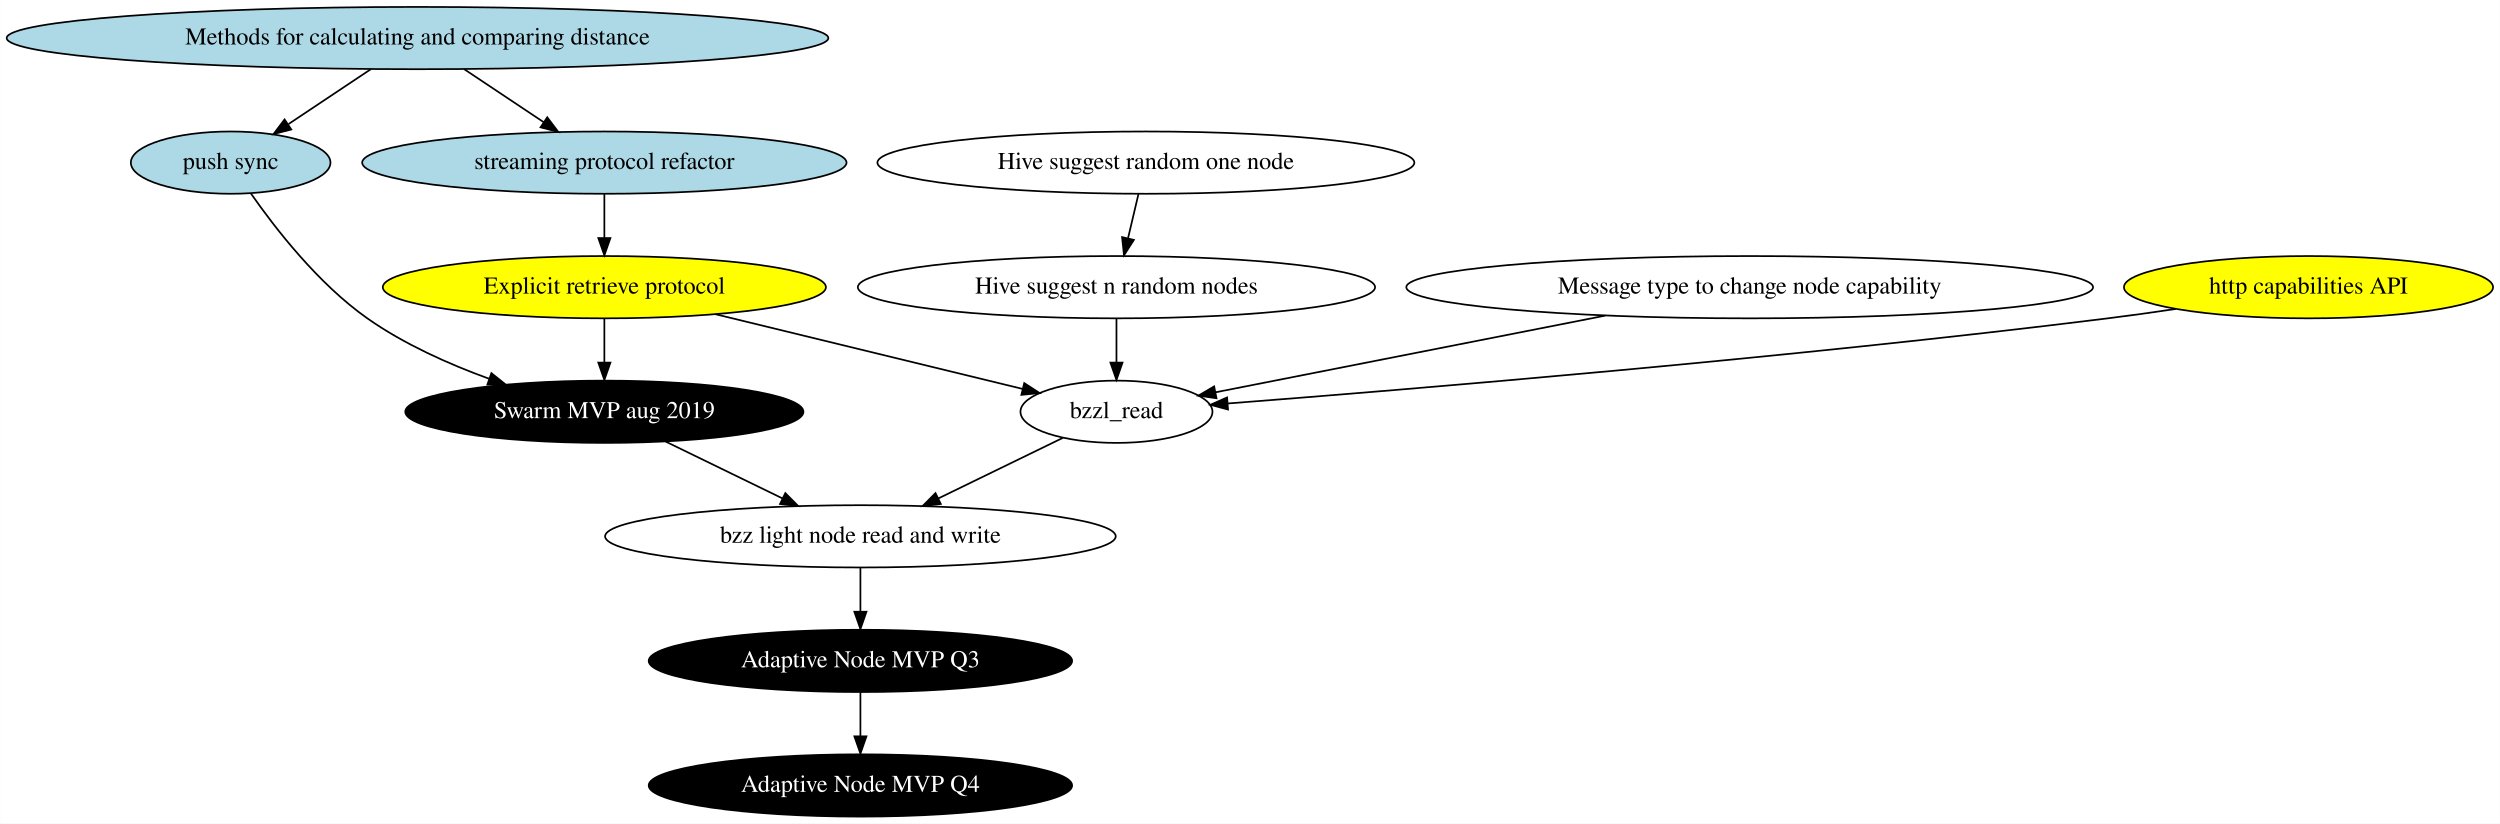
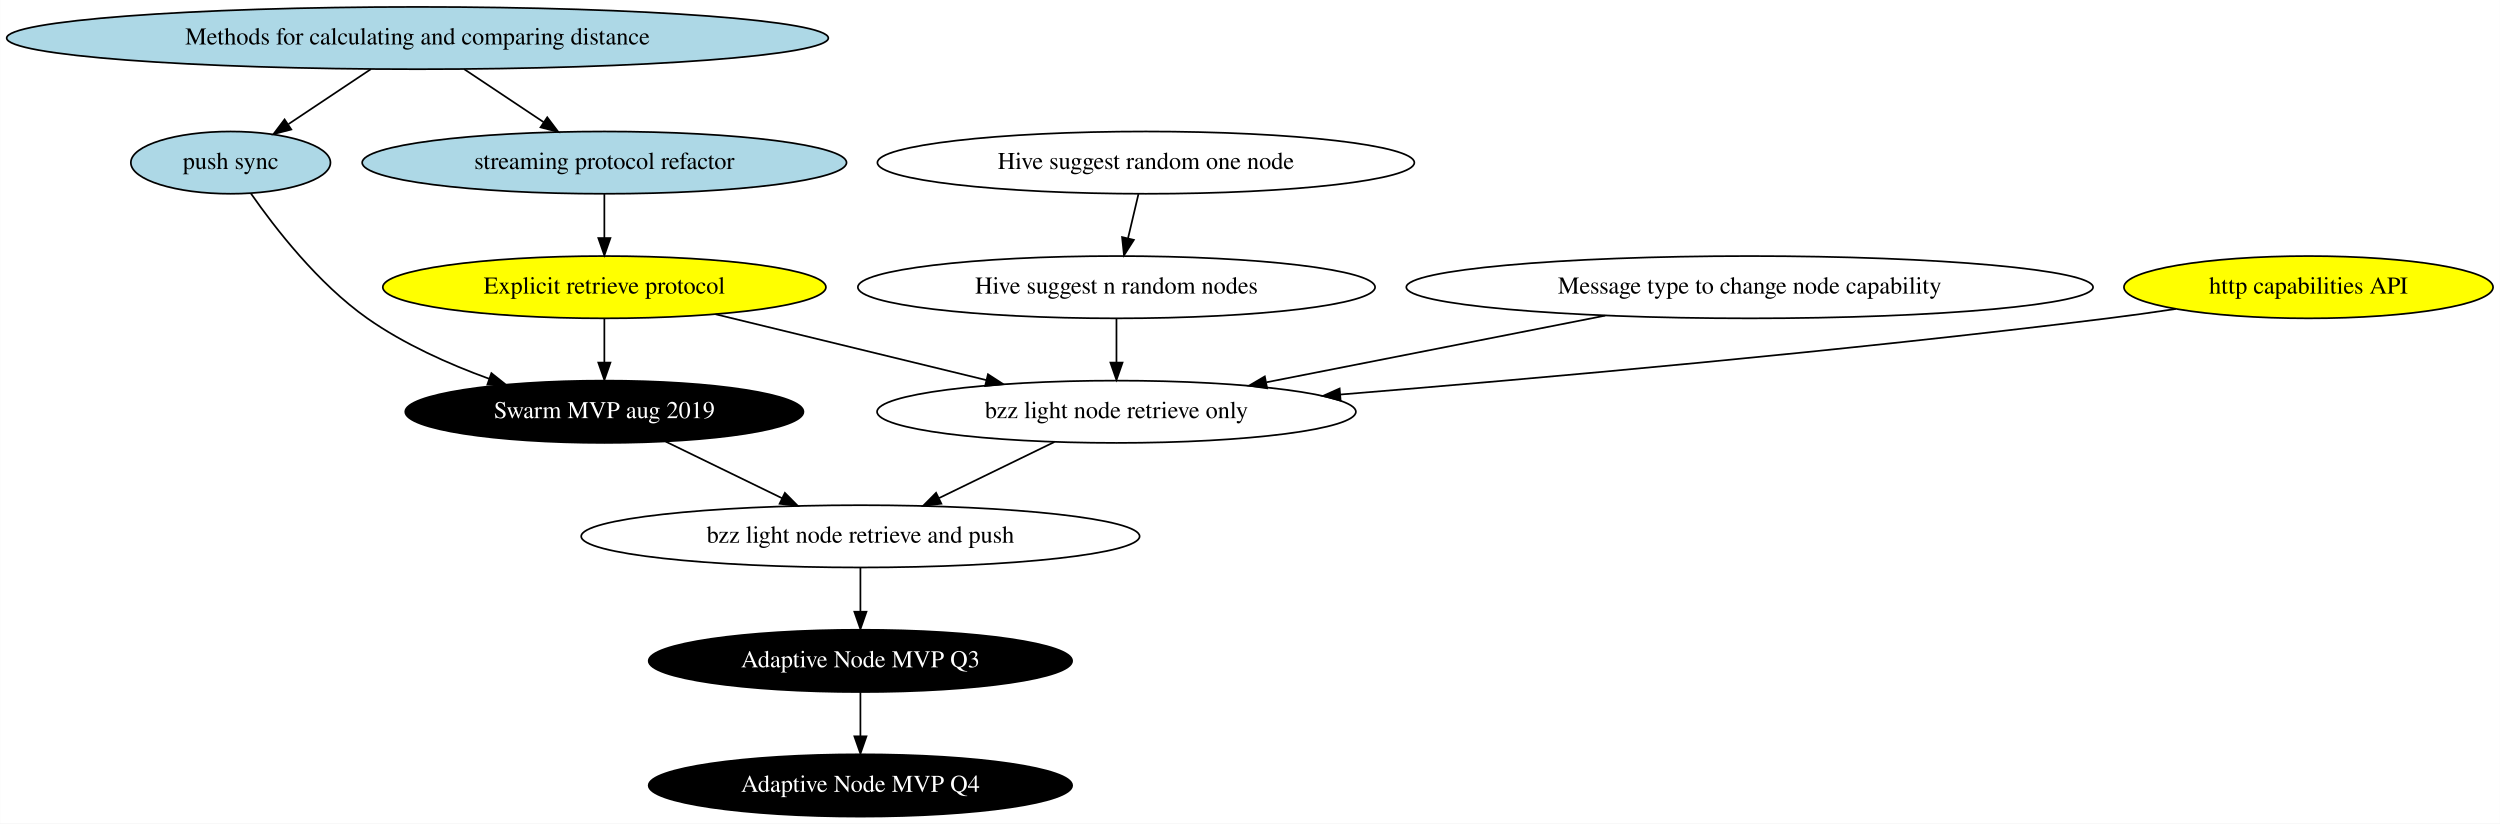
<svg xmlns="http://www.w3.org/2000/svg" width="1445pt" height="476pt" viewBox="0.00 0.00 1444.82 476.00">
  <g id="graph0" class="graph" transform="scale(1 1) rotate(0) translate(4 472)">
    <polygon fill="#ffffff" stroke="transparent" points="-4,4 -4,-472 1440.82,-472 1440.82,4 -4,4" />
    <g id="node1" class="node">
      <ellipse fill="#add8e6" stroke="#000000" cx="237.229" cy="-450" rx="237.458" ry="18" />
      <text text-anchor="middle" x="237.229" y="-446.3" font-family="Times,serif" font-size="14.00" fill="#000000">Methods for calculating and comparing distance</text>
    </g>
    <g id="node2" class="node">
      <ellipse fill="#add8e6" stroke="#000000" cx="345.229" cy="-378" rx="139.976" ry="18" />
      <text text-anchor="middle" x="345.229" y="-374.3" font-family="Times,serif" font-size="14.00" fill="#000000">streaming protocol refactor</text>
    </g>
    <g id="edge1" class="edge">
      <path fill="none" stroke="#000000" d="M264.203,-432.017C278.096,-422.755 295.204,-411.35 310.114,-401.41" />
      <polygon fill="#000000" stroke="#000000" points="312.219,-404.213 318.598,-395.754 308.336,-398.389 312.219,-404.213" />
    </g>
    <g id="node4" class="node">
      <ellipse fill="#add8e6" stroke="#000000" cx="129.229" cy="-378" rx="57.69" ry="18" />
      <text text-anchor="middle" x="129.229" y="-374.3" font-family="Times,serif" font-size="14.00" fill="#000000">push sync</text>
    </g>
    <g id="edge4" class="edge">
      <path fill="none" stroke="#000000" d="M210.255,-432.017C195.84,-422.407 177.963,-410.489 162.672,-400.295" />
      <polygon fill="#000000" stroke="#000000" points="164.275,-397.157 154.013,-394.522 160.392,-402.982 164.275,-397.157" />
    </g>
    <g id="node3" class="node">
      <ellipse fill="#ffff00" stroke="#000000" cx="345.229" cy="-306" rx="128.077" ry="18" />
      <text text-anchor="middle" x="345.229" y="-302.3" font-family="Times,serif" font-size="14.00" fill="#000000">Explicit retrieve protocol</text>
    </g>
    <g id="edge2" class="edge">
      <path fill="none" stroke="#000000" d="M345.229,-359.831C345.229,-352.131 345.229,-342.974 345.229,-334.417" />
      <polygon fill="#000000" stroke="#000000" points="348.729,-334.413 345.229,-324.413 341.729,-334.413 348.729,-334.413" />
    </g>
-     <g id="node10" class="node">
+     <g id="node5" class="node">
+       <ellipse fill="none" stroke="#000000" cx="641.229" cy="-234" rx="138.375" ry="18" />
+       <text text-anchor="middle" x="641.229" y="-230.3" font-family="Times,serif" font-size="14.00" fill="#000000">bzz light node retrieve only</text>
+     </g>
+     <g id="edge6" class="edge">
+       <path fill="none" stroke="#000000" d="M409.457,-290.377C455.508,-279.175 517.694,-264.049 566.059,-252.285" />
+       <polygon fill="#000000" stroke="#000000" points="566.959,-255.668 575.848,-249.903 565.304,-248.866 566.959,-255.668" />
+     </g>
+     <g id="node11" class="node">
      <ellipse fill="#000000" stroke="#000000" cx="345.229" cy="-234" rx="115.08" ry="18" />
      <text text-anchor="middle" x="345.229" y="-230.3" font-family="Times,serif" font-size="14.00" fill="#ffffff">Swarm MVP aug 2019</text>
    </g>
    <g id="edge3" class="edge">
      <path fill="none" stroke="#000000" d="M345.229,-287.831C345.229,-280.131 345.229,-270.974 345.229,-262.417" />
      <polygon fill="#000000" stroke="#000000" points="348.729,-262.413 345.229,-252.413 341.729,-262.413 348.729,-262.413" />
    </g>
-     <g id="node13" class="node">
-       <ellipse fill="none" stroke="#000000" cx="641.229" cy="-234" rx="55.491" ry="18" />
-       <text text-anchor="middle" x="641.229" y="-230.3" font-family="Times,serif" font-size="14.00" fill="#000000">bzzl_read</text>
-     </g>
-     <g id="edge6" class="edge">
-       <path fill="none" stroke="#000000" d="M409.457,-290.377C462.428,-277.492 536.747,-259.415 586.823,-247.234" />
-       <polygon fill="#000000" stroke="#000000" points="587.923,-250.569 596.812,-244.804 586.268,-243.767 587.923,-250.569" />
-     </g>
    <g id="edge5" class="edge">
      <path fill="none" stroke="#000000" d="M140.937,-360.172C154.863,-340.188 179.829,-307.973 208.229,-288 229.365,-273.135 255.168,-261.59 278.657,-253.061" />
      <polygon fill="#000000" stroke="#000000" points="279.939,-256.321 288.216,-249.707 277.621,-249.716 279.939,-256.321" />
    </g>
-     <g id="node5" class="node">
-       <ellipse fill="none" stroke="#000000" cx="493.229" cy="-162" rx="147.574" ry="18" />
-       <text text-anchor="middle" x="493.229" y="-158.3" font-family="Times,serif" font-size="14.00" fill="#000000">bzz light node read and write</text>
+     <g id="node6" class="node">
+       <ellipse fill="none" stroke="#000000" cx="493.229" cy="-162" rx="161.372" ry="18" />
+       <text text-anchor="middle" x="493.229" y="-158.3" font-family="Times,serif" font-size="14.00" fill="#000000">bzz light node retrieve and push</text>
    </g>
-     <g id="node11" class="node">
+     <g id="edge9" class="edge">
+       <path fill="none" stroke="#000000" d="M605.402,-216.571C585.356,-206.819 560.163,-194.563 538.734,-184.137" />
+       <polygon fill="#000000" stroke="#000000" points="540.019,-180.871 529.496,-179.643 536.957,-187.166 540.019,-180.871" />
+     </g>
+     <g id="node12" class="node">
      <ellipse fill="#000000" stroke="#000000" cx="493.229" cy="-90" rx="122.379" ry="18" />
      <text text-anchor="middle" x="493.229" y="-86.3" font-family="Times,serif" font-size="14.00" fill="#ffffff">Adaptive Node MVP Q3</text>
    </g>
    <g id="edge13" class="edge">
      <path fill="none" stroke="#000000" d="M493.229,-143.831C493.229,-136.131 493.229,-126.974 493.229,-118.417" />
      <polygon fill="#000000" stroke="#000000" points="496.729,-118.413 493.229,-108.413 489.729,-118.413 496.729,-118.413" />
    </g>
-     <g id="node6" class="node">
+     <g id="node7" class="node">
      <ellipse fill="none" stroke="#000000" cx="658.229" cy="-378" rx="155.173" ry="18" />
      <text text-anchor="middle" x="658.229" y="-374.3" font-family="Times,serif" font-size="14.00" fill="#000000">Hive suggest random one node</text>
    </g>
-     <g id="node7" class="node">
+     <g id="node8" class="node">
      <ellipse fill="none" stroke="#000000" cx="641.229" cy="-306" rx="149.474" ry="18" />
      <text text-anchor="middle" x="641.229" y="-302.3" font-family="Times,serif" font-size="14.00" fill="#000000">Hive suggest n random nodes</text>
    </g>
    <g id="edge7" class="edge">
      <path fill="none" stroke="#000000" d="M653.939,-359.831C652.121,-352.131 649.959,-342.974 647.938,-334.417" />
      <polygon fill="#000000" stroke="#000000" points="651.281,-333.341 645.577,-324.413 644.468,-334.95 651.281,-333.341" />
    </g>
    <g id="edge8" class="edge">
      <path fill="none" stroke="#000000" d="M641.229,-287.831C641.229,-280.131 641.229,-270.974 641.229,-262.417" />
      <polygon fill="#000000" stroke="#000000" points="644.729,-262.413 641.229,-252.413 637.729,-262.413 644.729,-262.413" />
    </g>
-     <g id="node8" class="node">
+     <g id="node9" class="node">
      <ellipse fill="none" stroke="#000000" cx="1007.229" cy="-306" rx="198.465" ry="18" />
      <text text-anchor="middle" x="1007.229" y="-302.3" font-family="Times,serif" font-size="14.00" fill="#000000">Message type to change node capability</text>
    </g>
    <g id="edge10" class="edge">
-       <path fill="none" stroke="#000000" d="M923.72,-289.572C854.913,-276.036 759.145,-257.197 698.681,-245.302" />
-       <polygon fill="#000000" stroke="#000000" points="699.041,-241.806 688.553,-243.31 697.69,-248.674 699.041,-241.806" />
+       <path fill="none" stroke="#000000" d="M923.72,-289.572C865.184,-278.057 787.135,-262.703 727.911,-251.052" />
+       <polygon fill="#000000" stroke="#000000" points="728.316,-247.565 717.829,-249.069 726.965,-254.433 728.316,-247.565" />
    </g>
-     <g id="node9" class="node">
+     <g id="node10" class="node">
      <ellipse fill="#ffff00" stroke="#000000" cx="1330.229" cy="-306" rx="106.681" ry="18" />
      <text text-anchor="middle" x="1330.229" y="-302.3" font-family="Times,serif" font-size="14.00" fill="#000000">http capabilities API</text>
    </g>
    <g id="edge11" class="edge">
-       <path fill="none" stroke="#000000" d="M1253.572,-293.441C1240.465,-291.484 1226.97,-289.587 1214.229,-288 1030.23,-265.075 811.899,-247.011 705.694,-238.807" />
-       <polygon fill="#000000" stroke="#000000" points="705.702,-235.298 695.463,-238.021 705.165,-242.277 705.702,-235.298" />
+       <path fill="none" stroke="#000000" d="M1253.572,-293.441C1240.465,-291.484 1226.97,-289.587 1214.229,-288 1062.244,-269.064 886.836,-253.444 770.543,-243.959" />
+       <polygon fill="#000000" stroke="#000000" points="770.778,-240.466 760.528,-243.145 770.211,-247.443 770.778,-240.466" />
    </g>
    <g id="edge12" class="edge">
-       <path fill="none" stroke="#000000" d="M380.679,-216.754C400.957,-206.889 426.593,-194.417 448.275,-183.869" />
-       <polygon fill="#000000" stroke="#000000" points="449.837,-187.002 457.298,-179.48 446.775,-180.707 449.837,-187.002" />
+       <path fill="none" stroke="#000000" d="M380.679,-216.754C400.882,-206.926 426.404,-194.509 448.035,-183.986" />
+       <polygon fill="#000000" stroke="#000000" points="449.579,-187.127 457.04,-179.605 446.517,-180.833 449.579,-187.127" />
    </g>
-     <g id="node12" class="node">
+     <g id="node13" class="node">
      <ellipse fill="#000000" stroke="#000000" cx="493.229" cy="-18" rx="122.379" ry="18" />
      <text text-anchor="middle" x="493.229" y="-14.3" font-family="Times,serif" font-size="14.00" fill="#ffffff">Adaptive Node MVP Q4</text>
    </g>
    <g id="edge14" class="edge">
      <path fill="none" stroke="#000000" d="M493.229,-71.831C493.229,-64.131 493.229,-54.974 493.229,-46.417" />
      <polygon fill="#000000" stroke="#000000" points="496.729,-46.413 493.229,-36.413 489.729,-46.413 496.729,-46.413" />
    </g>
-     <g id="edge9" class="edge">
-       <path fill="none" stroke="#000000" d="M610.203,-218.906C589.326,-208.75 561.465,-195.196 538.171,-183.863" />
-       <polygon fill="#000000" stroke="#000000" points="539.686,-180.709 529.163,-179.481 536.624,-187.003 539.686,-180.709" />
-     </g>
  </g>
</svg>
